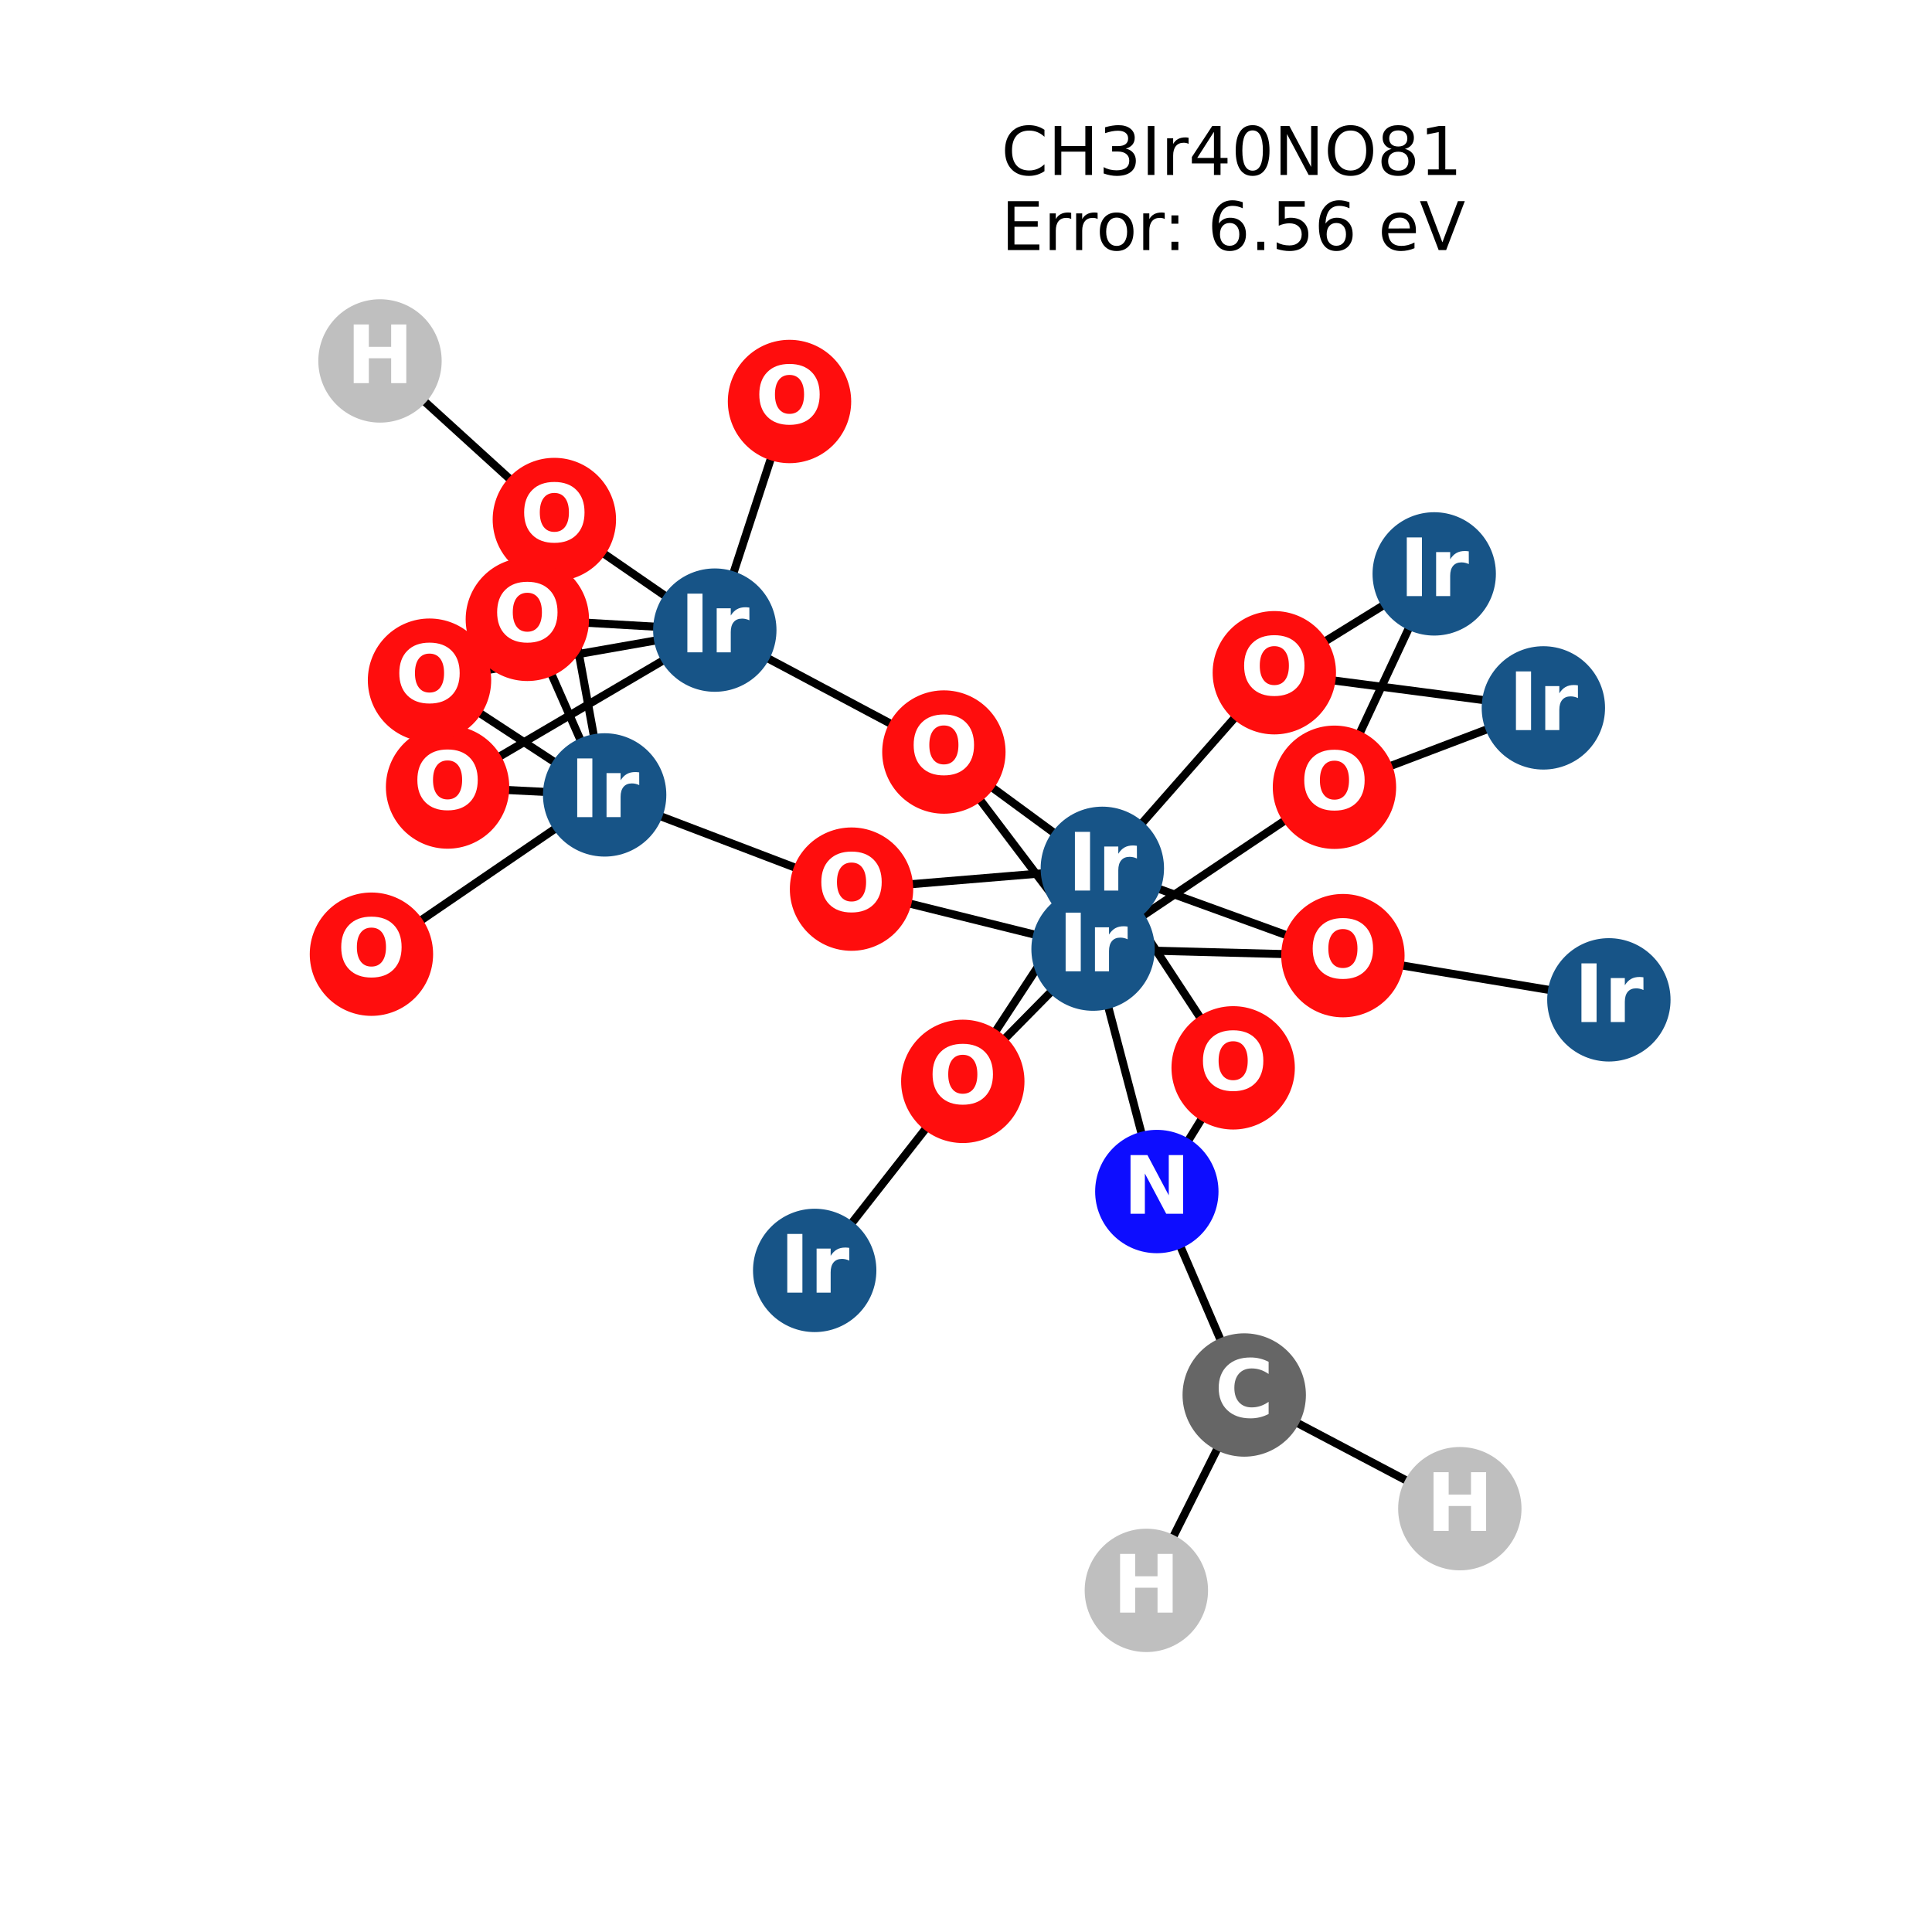
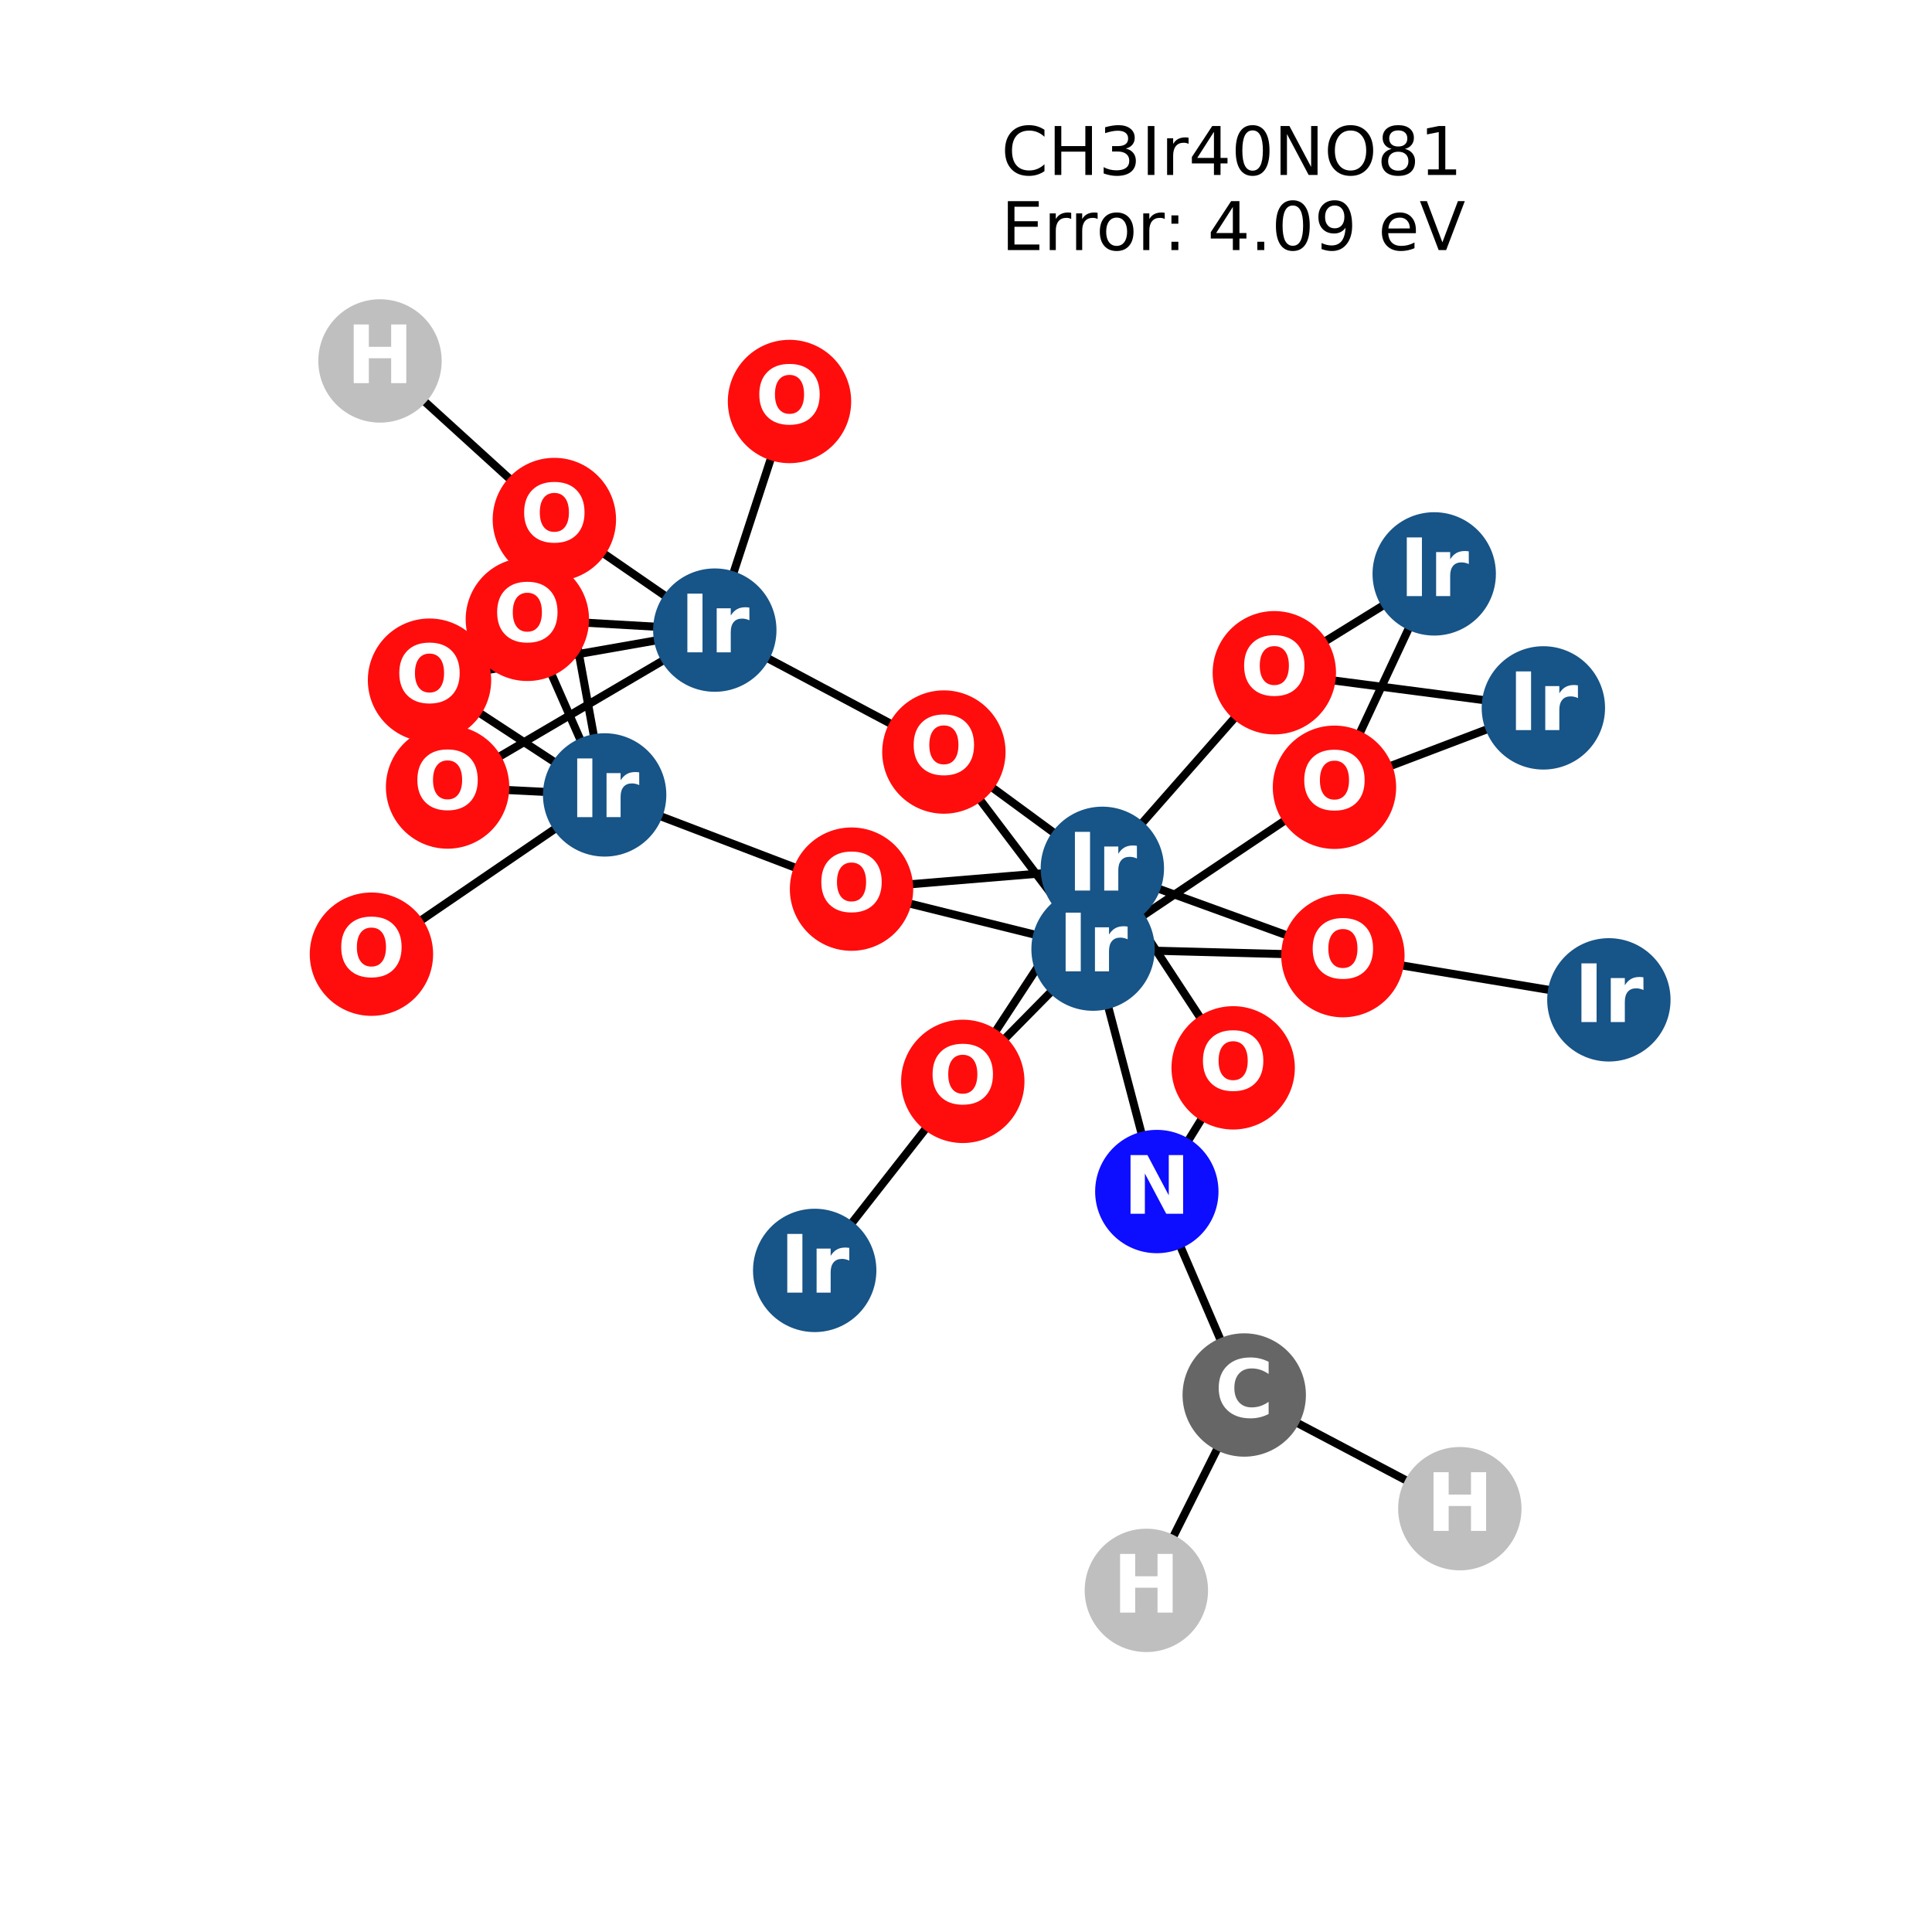
<svg xmlns="http://www.w3.org/2000/svg" xmlns:xlink="http://www.w3.org/1999/xlink" width="288pt" height="288pt" viewBox="0 0 288 288" version="1.1">
  <defs>
    <style type="text/css">*{stroke-linejoin: round; stroke-linecap: butt}</style>
  </defs>
  <g id="figure_1">
    <g id="patch_1">
      <path d="M 0 288  L 288 288  L 288 0  L 0 0  z " style="fill: #ffffff" />
    </g>
    <g id="axes_1">
      <g id="LineCollection_1">
-         <path d="M 162.94 141.484  L 198.926 117.356  " clip-path="url(#p577a11002e)" style="fill: none; stroke: #000000; stroke-width: 1.2" />
-         <path d="M 162.94 141.484  L 200.183 142.456  " clip-path="url(#p577a11002e)" style="fill: none; stroke: #000000; stroke-width: 1.2" />
-         <path d="M 162.94 141.484  L 140.702 112.105  " clip-path="url(#p577a11002e)" style="fill: none; stroke: #000000; stroke-width: 1.2" />
-         <path d="M 162.94 141.484  L 143.521 161.198  " clip-path="url(#p577a11002e)" style="fill: none; stroke: #000000; stroke-width: 1.2" />
-         <path d="M 162.94 141.484  L 126.936 132.542  " clip-path="url(#p577a11002e)" style="fill: none; stroke: #000000; stroke-width: 1.2" />
-         <path d="M 162.94 141.484  L 172.445 177.62  " clip-path="url(#p577a11002e)" style="fill: none; stroke: #000000; stroke-width: 1.2" />
-         <path d="M 230.067 105.524  L 198.926 117.356  " clip-path="url(#p577a11002e)" style="fill: none; stroke: #000000; stroke-width: 1.2" />
-         <path d="M 230.067 105.524  L 189.962 100.283  " clip-path="url(#p577a11002e)" style="fill: none; stroke: #000000; stroke-width: 1.2" />
-         <path d="M 106.554 93.93  L 64.026 101.394  " clip-path="url(#p577a11002e)" style="fill: none; stroke: #000000; stroke-width: 1.2" />
-         <path d="M 106.554 93.93  L 78.611 92.326  " clip-path="url(#p577a11002e)" style="fill: none; stroke: #000000; stroke-width: 1.2" />
-         <path d="M 106.554 93.93  L 140.702 112.105  " clip-path="url(#p577a11002e)" style="fill: none; stroke: #000000; stroke-width: 1.2" />
-         <path d="M 106.554 93.93  L 117.69 59.85  " clip-path="url(#p577a11002e)" style="fill: none; stroke: #000000; stroke-width: 1.2" />
-         <path d="M 106.554 93.93  L 66.719 117.321  " clip-path="url(#p577a11002e)" style="fill: none; stroke: #000000; stroke-width: 1.2" />
-         <path d="M 106.554 93.93  L 82.637 77.443  " clip-path="url(#p577a11002e)" style="fill: none; stroke: #000000; stroke-width: 1.2" />
-         <path d="M 239.831 149.045  L 200.183 142.456  " clip-path="url(#p577a11002e)" style="fill: none; stroke: #000000; stroke-width: 1.2" />
-         <path d="M 66.719 117.321  L 90.133 118.497  " clip-path="url(#p577a11002e)" style="fill: none; stroke: #000000; stroke-width: 1.2" />
-         <path d="M 164.324 129.441  L 200.183 142.456  " clip-path="url(#p577a11002e)" style="fill: none; stroke: #000000; stroke-width: 1.2" />
-         <path d="M 164.324 129.441  L 140.702 112.105  " clip-path="url(#p577a11002e)" style="fill: none; stroke: #000000; stroke-width: 1.2" />
-         <path d="M 164.324 129.441  L 189.962 100.283  " clip-path="url(#p577a11002e)" style="fill: none; stroke: #000000; stroke-width: 1.2" />
-         <path d="M 164.324 129.441  L 143.521 161.198  " clip-path="url(#p577a11002e)" style="fill: none; stroke: #000000; stroke-width: 1.2" />
-         <path d="M 164.324 129.441  L 126.936 132.542  " clip-path="url(#p577a11002e)" style="fill: none; stroke: #000000; stroke-width: 1.2" />
-         <path d="M 164.324 129.441  L 183.825 159.182  " clip-path="url(#p577a11002e)" style="fill: none; stroke: #000000; stroke-width: 1.2" />
-         <path d="M 82.637 77.443  L 90.133 118.497  " clip-path="url(#p577a11002e)" style="fill: none; stroke: #000000; stroke-width: 1.2" />
-         <path d="M 82.637 77.443  L 56.645 53.804  " clip-path="url(#p577a11002e)" style="fill: none; stroke: #000000; stroke-width: 1.2" />
-         <path d="M 189.962 100.283  L 213.796 85.549  " clip-path="url(#p577a11002e)" style="fill: none; stroke: #000000; stroke-width: 1.2" />
-         <path d="M 213.796 85.549  L 198.926 117.356  " clip-path="url(#p577a11002e)" style="fill: none; stroke: #000000; stroke-width: 1.2" />
-         <path d="M 90.133 118.497  L 64.026 101.394  " clip-path="url(#p577a11002e)" style="fill: none; stroke: #000000; stroke-width: 1.2" />
-         <path d="M 90.133 118.497  L 78.611 92.326  " clip-path="url(#p577a11002e)" style="fill: none; stroke: #000000; stroke-width: 1.2" />
-         <path d="M 90.133 118.497  L 126.936 132.542  " clip-path="url(#p577a11002e)" style="fill: none; stroke: #000000; stroke-width: 1.2" />
-         <path d="M 90.133 118.497  L 55.369 142.24  " clip-path="url(#p577a11002e)" style="fill: none; stroke: #000000; stroke-width: 1.2" />
-         <path d="M 143.521 161.198  L 121.446 189.378  " clip-path="url(#p577a11002e)" style="fill: none; stroke: #000000; stroke-width: 1.2" />
-         <path d="M 185.475 207.95  L 172.445 177.62  " clip-path="url(#p577a11002e)" style="fill: none; stroke: #000000; stroke-width: 1.2" />
-         <path d="M 185.475 207.95  L 170.886 237.076  " clip-path="url(#p577a11002e)" style="fill: none; stroke: #000000; stroke-width: 1.2" />
-         <path d="M 185.475 207.95  L 217.613 224.896  " clip-path="url(#p577a11002e)" style="fill: none; stroke: #000000; stroke-width: 1.2" />
-         <path d="M 172.445 177.62  L 183.825 159.182  " clip-path="url(#p577a11002e)" style="fill: none; stroke: #000000; stroke-width: 1.2" />
+         <path d="M 162.94 141.484  L 198.926 117.356  " clip-path="url(#p6f214c1324)" style="fill: none; stroke: #000000; stroke-width: 1.2" />
+         <path d="M 162.94 141.484  L 200.183 142.456  " clip-path="url(#p6f214c1324)" style="fill: none; stroke: #000000; stroke-width: 1.2" />
+         <path d="M 162.94 141.484  L 140.702 112.105  " clip-path="url(#p6f214c1324)" style="fill: none; stroke: #000000; stroke-width: 1.2" />
+         <path d="M 162.94 141.484  L 143.521 161.198  " clip-path="url(#p6f214c1324)" style="fill: none; stroke: #000000; stroke-width: 1.2" />
+         <path d="M 162.94 141.484  L 126.936 132.542  " clip-path="url(#p6f214c1324)" style="fill: none; stroke: #000000; stroke-width: 1.2" />
+         <path d="M 162.94 141.484  L 172.445 177.62  " clip-path="url(#p6f214c1324)" style="fill: none; stroke: #000000; stroke-width: 1.2" />
+         <path d="M 230.067 105.524  L 198.926 117.356  " clip-path="url(#p6f214c1324)" style="fill: none; stroke: #000000; stroke-width: 1.2" />
+         <path d="M 230.067 105.524  L 189.962 100.283  " clip-path="url(#p6f214c1324)" style="fill: none; stroke: #000000; stroke-width: 1.2" />
+         <path d="M 106.554 93.93  L 64.026 101.394  " clip-path="url(#p6f214c1324)" style="fill: none; stroke: #000000; stroke-width: 1.2" />
+         <path d="M 106.554 93.93  L 78.611 92.326  " clip-path="url(#p6f214c1324)" style="fill: none; stroke: #000000; stroke-width: 1.2" />
+         <path d="M 106.554 93.93  L 140.702 112.105  " clip-path="url(#p6f214c1324)" style="fill: none; stroke: #000000; stroke-width: 1.2" />
+         <path d="M 106.554 93.93  L 117.69 59.85  " clip-path="url(#p6f214c1324)" style="fill: none; stroke: #000000; stroke-width: 1.2" />
+         <path d="M 106.554 93.93  L 66.719 117.321  " clip-path="url(#p6f214c1324)" style="fill: none; stroke: #000000; stroke-width: 1.2" />
+         <path d="M 106.554 93.93  L 82.637 77.443  " clip-path="url(#p6f214c1324)" style="fill: none; stroke: #000000; stroke-width: 1.2" />
+         <path d="M 239.831 149.045  L 200.183 142.456  " clip-path="url(#p6f214c1324)" style="fill: none; stroke: #000000; stroke-width: 1.2" />
+         <path d="M 66.719 117.321  L 90.133 118.497  " clip-path="url(#p6f214c1324)" style="fill: none; stroke: #000000; stroke-width: 1.2" />
+         <path d="M 164.324 129.441  L 200.183 142.456  " clip-path="url(#p6f214c1324)" style="fill: none; stroke: #000000; stroke-width: 1.2" />
+         <path d="M 164.324 129.441  L 140.702 112.105  " clip-path="url(#p6f214c1324)" style="fill: none; stroke: #000000; stroke-width: 1.2" />
+         <path d="M 164.324 129.441  L 189.962 100.283  " clip-path="url(#p6f214c1324)" style="fill: none; stroke: #000000; stroke-width: 1.2" />
+         <path d="M 164.324 129.441  L 143.521 161.198  " clip-path="url(#p6f214c1324)" style="fill: none; stroke: #000000; stroke-width: 1.2" />
+         <path d="M 164.324 129.441  L 126.936 132.542  " clip-path="url(#p6f214c1324)" style="fill: none; stroke: #000000; stroke-width: 1.2" />
+         <path d="M 164.324 129.441  L 183.825 159.182  " clip-path="url(#p6f214c1324)" style="fill: none; stroke: #000000; stroke-width: 1.2" />
+         <path d="M 82.637 77.443  L 90.133 118.497  " clip-path="url(#p6f214c1324)" style="fill: none; stroke: #000000; stroke-width: 1.2" />
+         <path d="M 82.637 77.443  L 56.645 53.804  " clip-path="url(#p6f214c1324)" style="fill: none; stroke: #000000; stroke-width: 1.2" />
+         <path d="M 189.962 100.283  L 213.796 85.549  " clip-path="url(#p6f214c1324)" style="fill: none; stroke: #000000; stroke-width: 1.2" />
+         <path d="M 213.796 85.549  L 198.926 117.356  " clip-path="url(#p6f214c1324)" style="fill: none; stroke: #000000; stroke-width: 1.2" />
+         <path d="M 90.133 118.497  L 64.026 101.394  " clip-path="url(#p6f214c1324)" style="fill: none; stroke: #000000; stroke-width: 1.2" />
+         <path d="M 90.133 118.497  L 78.611 92.326  " clip-path="url(#p6f214c1324)" style="fill: none; stroke: #000000; stroke-width: 1.2" />
+         <path d="M 90.133 118.497  L 126.936 132.542  " clip-path="url(#p6f214c1324)" style="fill: none; stroke: #000000; stroke-width: 1.2" />
+         <path d="M 90.133 118.497  L 55.369 142.24  " clip-path="url(#p6f214c1324)" style="fill: none; stroke: #000000; stroke-width: 1.2" />
+         <path d="M 143.521 161.198  L 121.446 189.378  " clip-path="url(#p6f214c1324)" style="fill: none; stroke: #000000; stroke-width: 1.2" />
+         <path d="M 185.475 207.95  L 172.445 177.62  " clip-path="url(#p6f214c1324)" style="fill: none; stroke: #000000; stroke-width: 1.2" />
+         <path d="M 185.475 207.95  L 170.886 237.076  " clip-path="url(#p6f214c1324)" style="fill: none; stroke: #000000; stroke-width: 1.2" />
+         <path d="M 185.475 207.95  L 217.613 224.896  " clip-path="url(#p6f214c1324)" style="fill: none; stroke: #000000; stroke-width: 1.2" />
+         <path d="M 172.445 177.62  L 183.825 159.182  " clip-path="url(#p6f214c1324)" style="fill: none; stroke: #000000; stroke-width: 1.2" />
      </g>
      <g id="PathCollection_1">
        <defs>
-           <path id="C0_0_5c5e79b6e4" d="M 0 8.944  C 2.372 8.944 4.647 8.002 6.325 6.325  C 8.002 4.647 8.944 2.372 8.944 -0  C 8.944 -2.372 8.002 -4.647 6.325 -6.325  C 4.647 -8.002 2.372 -8.944 0 -8.944  C -2.372 -8.944 -4.647 -8.002 -6.325 -6.325  C -8.002 -4.647 -8.944 -2.372 -8.944 0  C -8.944 2.372 -8.002 4.647 -6.325 6.325  C -4.647 8.002 -2.372 8.944 0 8.944  z " />
+           <path id="C0_0_36eae759fb" d="M 0 8.944  C 2.372 8.944 4.647 8.002 6.325 6.325  C 8.002 4.647 8.944 2.372 8.944 -0  C 8.944 -2.372 8.002 -4.647 6.325 -6.325  C 4.647 -8.002 2.372 -8.944 0 -8.944  C -2.372 -8.944 -4.647 -8.002 -6.325 -6.325  C -8.002 -4.647 -8.944 -2.372 -8.944 0  C -8.944 2.372 -8.002 4.647 -6.325 6.325  C -4.647 8.002 -2.372 8.944 0 8.944  z " />
        </defs>
-         <g clip-path="url(#p577a11002e)">
-           <use xlink:href="#C0_0_5c5e79b6e4" x="162.94" y="141.484" style="fill: #175487; stroke: #175487; stroke-width: 0.5" />
-         </g>
-         <g clip-path="url(#p577a11002e)">
-           <use xlink:href="#C0_0_5c5e79b6e4" x="230.067" y="105.524" style="fill: #175487; stroke: #175487; stroke-width: 0.5" />
-         </g>
-         <g clip-path="url(#p577a11002e)">
-           <use xlink:href="#C0_0_5c5e79b6e4" x="106.554" y="93.93" style="fill: #175487; stroke: #175487; stroke-width: 0.5" />
-         </g>
-         <g clip-path="url(#p577a11002e)">
-           <use xlink:href="#C0_0_5c5e79b6e4" x="117.69" y="59.85" style="fill: #ff0d0d; stroke: #ff0d0d; stroke-width: 0.5" />
-         </g>
-         <g clip-path="url(#p577a11002e)">
-           <use xlink:href="#C0_0_5c5e79b6e4" x="239.831" y="149.045" style="fill: #175487; stroke: #175487; stroke-width: 0.5" />
-         </g>
-         <g clip-path="url(#p577a11002e)">
-           <use xlink:href="#C0_0_5c5e79b6e4" x="66.719" y="117.321" style="fill: #ff0d0d; stroke: #ff0d0d; stroke-width: 0.5" />
-         </g>
-         <g clip-path="url(#p577a11002e)">
-           <use xlink:href="#C0_0_5c5e79b6e4" x="164.324" y="129.441" style="fill: #175487; stroke: #175487; stroke-width: 0.5" />
-         </g>
-         <g clip-path="url(#p577a11002e)">
-           <use xlink:href="#C0_0_5c5e79b6e4" x="82.637" y="77.443" style="fill: #ff0d0d; stroke: #ff0d0d; stroke-width: 0.5" />
-         </g>
-         <g clip-path="url(#p577a11002e)">
-           <use xlink:href="#C0_0_5c5e79b6e4" x="189.962" y="100.283" style="fill: #ff0d0d; stroke: #ff0d0d; stroke-width: 0.5" />
-         </g>
-         <g clip-path="url(#p577a11002e)">
-           <use xlink:href="#C0_0_5c5e79b6e4" x="213.796" y="85.549" style="fill: #175487; stroke: #175487; stroke-width: 0.5" />
-         </g>
-         <g clip-path="url(#p577a11002e)">
-           <use xlink:href="#C0_0_5c5e79b6e4" x="90.133" y="118.497" style="fill: #175487; stroke: #175487; stroke-width: 0.5" />
-         </g>
-         <g clip-path="url(#p577a11002e)">
-           <use xlink:href="#C0_0_5c5e79b6e4" x="143.521" y="161.198" style="fill: #ff0d0d; stroke: #ff0d0d; stroke-width: 0.5" />
-         </g>
-         <g clip-path="url(#p577a11002e)">
-           <use xlink:href="#C0_0_5c5e79b6e4" x="126.936" y="132.542" style="fill: #ff0d0d; stroke: #ff0d0d; stroke-width: 0.5" />
-         </g>
-         <g clip-path="url(#p577a11002e)">
-           <use xlink:href="#C0_0_5c5e79b6e4" x="121.446" y="189.378" style="fill: #175487; stroke: #175487; stroke-width: 0.5" />
-         </g>
-         <g clip-path="url(#p577a11002e)">
-           <use xlink:href="#C0_0_5c5e79b6e4" x="140.702" y="112.105" style="fill: #ff0d0d; stroke: #ff0d0d; stroke-width: 0.5" />
-         </g>
-         <g clip-path="url(#p577a11002e)">
-           <use xlink:href="#C0_0_5c5e79b6e4" x="64.026" y="101.394" style="fill: #ff0d0d; stroke: #ff0d0d; stroke-width: 0.5" />
-         </g>
-         <g clip-path="url(#p577a11002e)">
-           <use xlink:href="#C0_0_5c5e79b6e4" x="198.926" y="117.356" style="fill: #ff0d0d; stroke: #ff0d0d; stroke-width: 0.5" />
-         </g>
-         <g clip-path="url(#p577a11002e)">
-           <use xlink:href="#C0_0_5c5e79b6e4" x="78.611" y="92.326" style="fill: #ff0d0d; stroke: #ff0d0d; stroke-width: 0.5" />
-         </g>
-         <g clip-path="url(#p577a11002e)">
-           <use xlink:href="#C0_0_5c5e79b6e4" x="55.369" y="142.24" style="fill: #ff0d0d; stroke: #ff0d0d; stroke-width: 0.5" />
-         </g>
-         <g clip-path="url(#p577a11002e)">
-           <use xlink:href="#C0_0_5c5e79b6e4" x="200.183" y="142.456" style="fill: #ff0d0d; stroke: #ff0d0d; stroke-width: 0.5" />
-         </g>
-         <g clip-path="url(#p577a11002e)">
-           <use xlink:href="#C0_0_5c5e79b6e4" x="185.475" y="207.95" style="fill: #666666; stroke: #666666; stroke-width: 0.5" />
-         </g>
-         <g clip-path="url(#p577a11002e)">
-           <use xlink:href="#C0_0_5c5e79b6e4" x="172.445" y="177.62" style="fill: #0d0dff; stroke: #0d0dff; stroke-width: 0.5" />
-         </g>
-         <g clip-path="url(#p577a11002e)">
-           <use xlink:href="#C0_0_5c5e79b6e4" x="183.825" y="159.182" style="fill: #ff0d0d; stroke: #ff0d0d; stroke-width: 0.5" />
-         </g>
-         <g clip-path="url(#p577a11002e)">
-           <use xlink:href="#C0_0_5c5e79b6e4" x="56.645" y="53.804" style="fill: #bfbfbf; stroke: #bfbfbf; stroke-width: 0.5" />
-         </g>
-         <g clip-path="url(#p577a11002e)">
-           <use xlink:href="#C0_0_5c5e79b6e4" x="170.886" y="237.076" style="fill: #bfbfbf; stroke: #bfbfbf; stroke-width: 0.5" />
-         </g>
-         <g clip-path="url(#p577a11002e)">
-           <use xlink:href="#C0_0_5c5e79b6e4" x="217.613" y="224.896" style="fill: #bfbfbf; stroke: #bfbfbf; stroke-width: 0.5" />
+         <g clip-path="url(#p6f214c1324)">
+           <use xlink:href="#C0_0_36eae759fb" x="162.94" y="141.484" style="fill: #175487; stroke: #175487; stroke-width: 0.5" />
+         </g>
+         <g clip-path="url(#p6f214c1324)">
+           <use xlink:href="#C0_0_36eae759fb" x="230.067" y="105.524" style="fill: #175487; stroke: #175487; stroke-width: 0.5" />
+         </g>
+         <g clip-path="url(#p6f214c1324)">
+           <use xlink:href="#C0_0_36eae759fb" x="106.554" y="93.93" style="fill: #175487; stroke: #175487; stroke-width: 0.5" />
+         </g>
+         <g clip-path="url(#p6f214c1324)">
+           <use xlink:href="#C0_0_36eae759fb" x="117.69" y="59.85" style="fill: #ff0d0d; stroke: #ff0d0d; stroke-width: 0.5" />
+         </g>
+         <g clip-path="url(#p6f214c1324)">
+           <use xlink:href="#C0_0_36eae759fb" x="239.831" y="149.045" style="fill: #175487; stroke: #175487; stroke-width: 0.5" />
+         </g>
+         <g clip-path="url(#p6f214c1324)">
+           <use xlink:href="#C0_0_36eae759fb" x="66.719" y="117.321" style="fill: #ff0d0d; stroke: #ff0d0d; stroke-width: 0.5" />
+         </g>
+         <g clip-path="url(#p6f214c1324)">
+           <use xlink:href="#C0_0_36eae759fb" x="164.324" y="129.441" style="fill: #175487; stroke: #175487; stroke-width: 0.5" />
+         </g>
+         <g clip-path="url(#p6f214c1324)">
+           <use xlink:href="#C0_0_36eae759fb" x="82.637" y="77.443" style="fill: #ff0d0d; stroke: #ff0d0d; stroke-width: 0.5" />
+         </g>
+         <g clip-path="url(#p6f214c1324)">
+           <use xlink:href="#C0_0_36eae759fb" x="189.962" y="100.283" style="fill: #ff0d0d; stroke: #ff0d0d; stroke-width: 0.5" />
+         </g>
+         <g clip-path="url(#p6f214c1324)">
+           <use xlink:href="#C0_0_36eae759fb" x="213.796" y="85.549" style="fill: #175487; stroke: #175487; stroke-width: 0.5" />
+         </g>
+         <g clip-path="url(#p6f214c1324)">
+           <use xlink:href="#C0_0_36eae759fb" x="90.133" y="118.497" style="fill: #175487; stroke: #175487; stroke-width: 0.5" />
+         </g>
+         <g clip-path="url(#p6f214c1324)">
+           <use xlink:href="#C0_0_36eae759fb" x="143.521" y="161.198" style="fill: #ff0d0d; stroke: #ff0d0d; stroke-width: 0.5" />
+         </g>
+         <g clip-path="url(#p6f214c1324)">
+           <use xlink:href="#C0_0_36eae759fb" x="126.936" y="132.542" style="fill: #ff0d0d; stroke: #ff0d0d; stroke-width: 0.5" />
+         </g>
+         <g clip-path="url(#p6f214c1324)">
+           <use xlink:href="#C0_0_36eae759fb" x="121.446" y="189.378" style="fill: #175487; stroke: #175487; stroke-width: 0.5" />
+         </g>
+         <g clip-path="url(#p6f214c1324)">
+           <use xlink:href="#C0_0_36eae759fb" x="140.702" y="112.105" style="fill: #ff0d0d; stroke: #ff0d0d; stroke-width: 0.5" />
+         </g>
+         <g clip-path="url(#p6f214c1324)">
+           <use xlink:href="#C0_0_36eae759fb" x="64.026" y="101.394" style="fill: #ff0d0d; stroke: #ff0d0d; stroke-width: 0.5" />
+         </g>
+         <g clip-path="url(#p6f214c1324)">
+           <use xlink:href="#C0_0_36eae759fb" x="198.926" y="117.356" style="fill: #ff0d0d; stroke: #ff0d0d; stroke-width: 0.5" />
+         </g>
+         <g clip-path="url(#p6f214c1324)">
+           <use xlink:href="#C0_0_36eae759fb" x="78.611" y="92.326" style="fill: #ff0d0d; stroke: #ff0d0d; stroke-width: 0.5" />
+         </g>
+         <g clip-path="url(#p6f214c1324)">
+           <use xlink:href="#C0_0_36eae759fb" x="55.369" y="142.24" style="fill: #ff0d0d; stroke: #ff0d0d; stroke-width: 0.5" />
+         </g>
+         <g clip-path="url(#p6f214c1324)">
+           <use xlink:href="#C0_0_36eae759fb" x="200.183" y="142.456" style="fill: #ff0d0d; stroke: #ff0d0d; stroke-width: 0.5" />
+         </g>
+         <g clip-path="url(#p6f214c1324)">
+           <use xlink:href="#C0_0_36eae759fb" x="185.475" y="207.95" style="fill: #666666; stroke: #666666; stroke-width: 0.5" />
+         </g>
+         <g clip-path="url(#p6f214c1324)">
+           <use xlink:href="#C0_0_36eae759fb" x="172.445" y="177.62" style="fill: #0d0dff; stroke: #0d0dff; stroke-width: 0.5" />
+         </g>
+         <g clip-path="url(#p6f214c1324)">
+           <use xlink:href="#C0_0_36eae759fb" x="183.825" y="159.182" style="fill: #ff0d0d; stroke: #ff0d0d; stroke-width: 0.5" />
+         </g>
+         <g clip-path="url(#p6f214c1324)">
+           <use xlink:href="#C0_0_36eae759fb" x="56.645" y="53.804" style="fill: #bfbfbf; stroke: #bfbfbf; stroke-width: 0.5" />
+         </g>
+         <g clip-path="url(#p6f214c1324)">
+           <use xlink:href="#C0_0_36eae759fb" x="170.886" y="237.076" style="fill: #bfbfbf; stroke: #bfbfbf; stroke-width: 0.5" />
+         </g>
+         <g clip-path="url(#p6f214c1324)">
+           <use xlink:href="#C0_0_36eae759fb" x="217.613" y="224.896" style="fill: #bfbfbf; stroke: #bfbfbf; stroke-width: 0.5" />
        </g>
      </g>
      <g id="text_1">
-         <g clip-path="url(#p577a11002e)">
+         <g clip-path="url(#p6f214c1324)">
          <g style="fill: #ffffff" transform="translate(157.7489 144.795) scale(0.12 -0.12)">
            <defs>
              <path id="DejaVuSans-Bold-49" d="M 588 4666  L 1791 4666  L 1791 0  L 588 0  L 588 4666  z " transform="scale(0.015625)" />
              <path id="DejaVuSans-Bold-72" d="M 3138 2547  Q 2991 2616 2845 2648  Q 2700 2681 2553 2681  Q 2122 2681 1889 2404  Q 1656 2128 1656 1613  L 1656 0  L 538 0  L 538 3500  L 1656 3500  L 1656 2925  Q 1872 3269 2151 3426  Q 2431 3584 2822 3584  Q 2878 3584 2943 3579  Q 3009 3575 3134 3559  L 3138 2547  z " transform="scale(0.015625)" />
            </defs>
            <use xlink:href="#DejaVuSans-Bold-49" />
            <use xlink:href="#DejaVuSans-Bold-72" transform="translate(37.20703 0)" />
          </g>
        </g>
      </g>
      <g id="text_2">
-         <g clip-path="url(#p577a11002e)">
+         <g clip-path="url(#p6f214c1324)">
          <g style="fill: #ffffff" transform="translate(224.8757 108.8348) scale(0.12 -0.12)">
            <use xlink:href="#DejaVuSans-Bold-49" />
            <use xlink:href="#DejaVuSans-Bold-72" transform="translate(37.20703 0)" />
          </g>
        </g>
      </g>
      <g id="text_3">
-         <g clip-path="url(#p577a11002e)">
+         <g clip-path="url(#p6f214c1324)">
          <g style="fill: #ffffff" transform="translate(101.3635 97.24115) scale(0.12 -0.12)">
            <use xlink:href="#DejaVuSans-Bold-49" />
            <use xlink:href="#DejaVuSans-Bold-72" transform="translate(37.20703 0)" />
          </g>
        </g>
      </g>
      <g id="text_4">
-         <g clip-path="url(#p577a11002e)">
+         <g clip-path="url(#p6f214c1324)">
          <g style="fill: #ffffff" transform="translate(112.5896 63.16087) scale(0.12 -0.12)">
            <defs>
              <path id="DejaVuSans-Bold-4f" d="M 2719 3878  Q 2169 3878 1866 3472  Q 1563 3066 1563 2328  Q 1563 1594 1866 1187  Q 2169 781 2719 781  Q 3272 781 3575 1187  Q 3878 1594 3878 2328  Q 3878 3066 3575 3472  Q 3272 3878 2719 3878  z M 2719 4750  Q 3844 4750 4481 4106  Q 5119 3463 5119 2328  Q 5119 1197 4481 553  Q 3844 -91 2719 -91  Q 1597 -91 958 553  Q 319 1197 319 2328  Q 319 3463 958 4106  Q 1597 4750 2719 4750  z " transform="scale(0.015625)" />
            </defs>
            <use xlink:href="#DejaVuSans-Bold-4f" />
          </g>
        </g>
      </g>
      <g id="text_5">
-         <g clip-path="url(#p577a11002e)">
+         <g clip-path="url(#p6f214c1324)">
          <g style="fill: #ffffff" transform="translate(234.6405 152.3562) scale(0.12 -0.12)">
            <use xlink:href="#DejaVuSans-Bold-49" />
            <use xlink:href="#DejaVuSans-Bold-72" transform="translate(37.20703 0)" />
          </g>
        </g>
      </g>
      <g id="text_6">
-         <g clip-path="url(#p577a11002e)">
+         <g clip-path="url(#p6f214c1324)">
          <g style="fill: #ffffff" transform="translate(61.61758 120.632) scale(0.12 -0.12)">
            <use xlink:href="#DejaVuSans-Bold-4f" />
          </g>
        </g>
      </g>
      <g id="text_7">
-         <g clip-path="url(#p577a11002e)">
+         <g clip-path="url(#p6f214c1324)">
          <g style="fill: #ffffff" transform="translate(159.1326 132.7525) scale(0.12 -0.12)">
            <use xlink:href="#DejaVuSans-Bold-49" />
            <use xlink:href="#DejaVuSans-Bold-72" transform="translate(37.20703 0)" />
          </g>
        </g>
      </g>
      <g id="text_8">
-         <g clip-path="url(#p577a11002e)">
+         <g clip-path="url(#p6f214c1324)">
          <g style="fill: #ffffff" transform="translate(77.53603 80.7541) scale(0.12 -0.12)">
            <use xlink:href="#DejaVuSans-Bold-4f" />
          </g>
        </g>
      </g>
      <g id="text_9">
-         <g clip-path="url(#p577a11002e)">
+         <g clip-path="url(#p6f214c1324)">
          <g style="fill: #ffffff" transform="translate(184.8615 103.5946) scale(0.12 -0.12)">
            <use xlink:href="#DejaVuSans-Bold-4f" />
          </g>
        </g>
      </g>
      <g id="text_10">
-         <g clip-path="url(#p577a11002e)">
+         <g clip-path="url(#p6f214c1324)">
          <g style="fill: #ffffff" transform="translate(208.6054 88.86023) scale(0.12 -0.12)">
            <use xlink:href="#DejaVuSans-Bold-49" />
            <use xlink:href="#DejaVuSans-Bold-72" transform="translate(37.20703 0)" />
          </g>
        </g>
      </g>
      <g id="text_11">
-         <g clip-path="url(#p577a11002e)">
+         <g clip-path="url(#p6f214c1324)">
          <g style="fill: #ffffff" transform="translate(84.94222 121.8083) scale(0.12 -0.12)">
            <use xlink:href="#DejaVuSans-Bold-49" />
            <use xlink:href="#DejaVuSans-Bold-72" transform="translate(37.20703 0)" />
          </g>
        </g>
      </g>
      <g id="text_12">
-         <g clip-path="url(#p577a11002e)">
+         <g clip-path="url(#p6f214c1324)">
          <g style="fill: #ffffff" transform="translate(138.4202 164.5095) scale(0.12 -0.12)">
            <use xlink:href="#DejaVuSans-Bold-4f" />
          </g>
        </g>
      </g>
      <g id="text_13">
-         <g clip-path="url(#p577a11002e)">
+         <g clip-path="url(#p6f214c1324)">
          <g style="fill: #ffffff" transform="translate(121.8351 135.8528) scale(0.12 -0.12)">
            <use xlink:href="#DejaVuSans-Bold-4f" />
          </g>
        </g>
      </g>
      <g id="text_14">
-         <g clip-path="url(#p577a11002e)">
+         <g clip-path="url(#p6f214c1324)">
          <g style="fill: #ffffff" transform="translate(116.2549 192.6895) scale(0.12 -0.12)">
            <use xlink:href="#DejaVuSans-Bold-49" />
            <use xlink:href="#DejaVuSans-Bold-72" transform="translate(37.20703 0)" />
          </g>
        </g>
      </g>
      <g id="text_15">
-         <g clip-path="url(#p577a11002e)">
+         <g clip-path="url(#p6f214c1324)">
          <g style="fill: #ffffff" transform="translate(135.6009 115.4162) scale(0.12 -0.12)">
            <use xlink:href="#DejaVuSans-Bold-4f" />
          </g>
        </g>
      </g>
      <g id="text_16">
-         <g clip-path="url(#p577a11002e)">
+         <g clip-path="url(#p6f214c1324)">
          <g style="fill: #ffffff" transform="translate(58.9252 104.7054) scale(0.12 -0.12)">
            <use xlink:href="#DejaVuSans-Bold-4f" />
          </g>
        </g>
      </g>
      <g id="text_17">
-         <g clip-path="url(#p577a11002e)">
+         <g clip-path="url(#p6f214c1324)">
          <g style="fill: #ffffff" transform="translate(193.8247 120.6673) scale(0.12 -0.12)">
            <use xlink:href="#DejaVuSans-Bold-4f" />
          </g>
        </g>
      </g>
      <g id="text_18">
-         <g clip-path="url(#p577a11002e)">
+         <g clip-path="url(#p6f214c1324)">
          <g style="fill: #ffffff" transform="translate(73.51023 95.63701) scale(0.12 -0.12)">
            <use xlink:href="#DejaVuSans-Bold-4f" />
          </g>
        </g>
      </g>
      <g id="text_19">
-         <g clip-path="url(#p577a11002e)">
+         <g clip-path="url(#p6f214c1324)">
          <g style="fill: #ffffff" transform="translate(50.26766 145.5516) scale(0.12 -0.12)">
            <use xlink:href="#DejaVuSans-Bold-4f" />
          </g>
        </g>
      </g>
      <g id="text_20">
-         <g clip-path="url(#p577a11002e)">
+         <g clip-path="url(#p6f214c1324)">
          <g style="fill: #ffffff" transform="translate(195.0824 145.7675) scale(0.12 -0.12)">
            <use xlink:href="#DejaVuSans-Bold-4f" />
          </g>
        </g>
      </g>
      <g id="text_21">
-         <g clip-path="url(#p577a11002e)">
+         <g clip-path="url(#p6f214c1324)">
          <g style="fill: #ffffff" transform="translate(181.0718 211.2613) scale(0.12 -0.12)">
            <defs>
              <path id="DejaVuSans-Bold-43" d="M 4288 256  Q 3956 84 3597 -3  Q 3238 -91 2847 -91  Q 1681 -91 1000 561  Q 319 1213 319 2328  Q 319 3447 1000 4098  Q 1681 4750 2847 4750  Q 3238 4750 3597 4662  Q 3956 4575 4288 4403  L 4288 3438  Q 3953 3666 3628 3772  Q 3303 3878 2944 3878  Q 2300 3878 1931 3465  Q 1563 3053 1563 2328  Q 1563 1606 1931 1193  Q 2300 781 2944 781  Q 3303 781 3628 887  Q 3953 994 4288 1222  L 4288 256  z " transform="scale(0.015625)" />
            </defs>
            <use xlink:href="#DejaVuSans-Bold-43" />
          </g>
        </g>
      </g>
      <g id="text_22">
-         <g clip-path="url(#p577a11002e)">
+         <g clip-path="url(#p6f214c1324)">
          <g style="fill: #ffffff" transform="translate(167.4236 180.9311) scale(0.12 -0.12)">
            <defs>
              <path id="DejaVuSans-Bold-4e" d="M 588 4666  L 1931 4666  L 3628 1466  L 3628 4666  L 4769 4666  L 4769 0  L 3425 0  L 1728 3200  L 1728 0  L 588 0  L 588 4666  z " transform="scale(0.015625)" />
            </defs>
            <use xlink:href="#DejaVuSans-Bold-4e" />
          </g>
        </g>
      </g>
      <g id="text_23">
-         <g clip-path="url(#p577a11002e)">
+         <g clip-path="url(#p6f214c1324)">
          <g style="fill: #ffffff" transform="translate(178.7238 162.4931) scale(0.12 -0.12)">
            <use xlink:href="#DejaVuSans-Bold-4f" />
          </g>
        </g>
      </g>
      <g id="text_24">
-         <g clip-path="url(#p577a11002e)">
+         <g clip-path="url(#p6f214c1324)">
          <g style="fill: #ffffff" transform="translate(51.6236 57.11489) scale(0.12 -0.12)">
            <defs>
              <path id="DejaVuSans-Bold-48" d="M 588 4666  L 1791 4666  L 1791 2888  L 3566 2888  L 3566 4666  L 4769 4666  L 4769 0  L 3566 0  L 3566 1978  L 1791 1978  L 1791 0  L 588 0  L 588 4666  z " transform="scale(0.015625)" />
            </defs>
            <use xlink:href="#DejaVuSans-Bold-48" />
          </g>
        </g>
      </g>
      <g id="text_25">
-         <g clip-path="url(#p577a11002e)">
+         <g clip-path="url(#p6f214c1324)">
          <g style="fill: #ffffff" transform="translate(165.8645 240.3876) scale(0.12 -0.12)">
            <use xlink:href="#DejaVuSans-Bold-48" />
          </g>
        </g>
      </g>
      <g id="text_26">
-         <g clip-path="url(#p577a11002e)">
+         <g clip-path="url(#p6f214c1324)">
          <g style="fill: #ffffff" transform="translate(212.5917 228.2071) scale(0.12 -0.12)">
            <use xlink:href="#DejaVuSans-Bold-48" />
          </g>
        </g>
      </g>
      <g id="text_27">
        <g transform="translate(149.2564 26.07921) scale(0.1 -0.1)">
          <defs>
            <path id="DejaVuSans-43" d="M 4122 4306  L 4122 3641  Q 3803 3938 3442 4084  Q 3081 4231 2675 4231  Q 1875 4231 1450 3742  Q 1025 3253 1025 2328  Q 1025 1406 1450 917  Q 1875 428 2675 428  Q 3081 428 3442 575  Q 3803 722 4122 1019  L 4122 359  Q 3791 134 3420 21  Q 3050 -91 2638 -91  Q 1578 -91 968 557  Q 359 1206 359 2328  Q 359 3453 968 4101  Q 1578 4750 2638 4750  Q 3056 4750 3426 4639  Q 3797 4528 4122 4306  z " transform="scale(0.015625)" />
            <path id="DejaVuSans-48" d="M 628 4666  L 1259 4666  L 1259 2753  L 3553 2753  L 3553 4666  L 4184 4666  L 4184 0  L 3553 0  L 3553 2222  L 1259 2222  L 1259 0  L 628 0  L 628 4666  z " transform="scale(0.015625)" />
            <path id="DejaVuSans-33" d="M 2597 2516  Q 3050 2419 3304 2112  Q 3559 1806 3559 1356  Q 3559 666 3084 287  Q 2609 -91 1734 -91  Q 1441 -91 1130 -33  Q 819 25 488 141  L 488 750  Q 750 597 1062 519  Q 1375 441 1716 441  Q 2309 441 2620 675  Q 2931 909 2931 1356  Q 2931 1769 2642 2001  Q 2353 2234 1838 2234  L 1294 2234  L 1294 2753  L 1863 2753  Q 2328 2753 2575 2939  Q 2822 3125 2822 3475  Q 2822 3834 2567 4026  Q 2313 4219 1838 4219  Q 1578 4219 1281 4162  Q 984 4106 628 3988  L 628 4550  Q 988 4650 1302 4700  Q 1616 4750 1894 4750  Q 2613 4750 3031 4423  Q 3450 4097 3450 3541  Q 3450 3153 3228 2886  Q 3006 2619 2597 2516  z " transform="scale(0.015625)" />
            <path id="DejaVuSans-49" d="M 628 4666  L 1259 4666  L 1259 0  L 628 0  L 628 4666  z " transform="scale(0.015625)" />
            <path id="DejaVuSans-72" d="M 2631 2963  Q 2534 3019 2420 3045  Q 2306 3072 2169 3072  Q 1681 3072 1420 2755  Q 1159 2438 1159 1844  L 1159 0  L 581 0  L 581 3500  L 1159 3500  L 1159 2956  Q 1341 3275 1631 3429  Q 1922 3584 2338 3584  Q 2397 3584 2469 3576  Q 2541 3569 2628 3553  L 2631 2963  z " transform="scale(0.015625)" />
            <path id="DejaVuSans-34" d="M 2419 4116  L 825 1625  L 2419 1625  L 2419 4116  z M 2253 4666  L 3047 4666  L 3047 1625  L 3713 1625  L 3713 1100  L 3047 1100  L 3047 0  L 2419 0  L 2419 1100  L 313 1100  L 313 1709  L 2253 4666  z " transform="scale(0.015625)" />
            <path id="DejaVuSans-30" d="M 2034 4250  Q 1547 4250 1301 3770  Q 1056 3291 1056 2328  Q 1056 1369 1301 889  Q 1547 409 2034 409  Q 2525 409 2770 889  Q 3016 1369 3016 2328  Q 3016 3291 2770 3770  Q 2525 4250 2034 4250  z M 2034 4750  Q 2819 4750 3233 4129  Q 3647 3509 3647 2328  Q 3647 1150 3233 529  Q 2819 -91 2034 -91  Q 1250 -91 836 529  Q 422 1150 422 2328  Q 422 3509 836 4129  Q 1250 4750 2034 4750  z " transform="scale(0.015625)" />
            <path id="DejaVuSans-4e" d="M 628 4666  L 1478 4666  L 3547 763  L 3547 4666  L 4159 4666  L 4159 0  L 3309 0  L 1241 3903  L 1241 0  L 628 0  L 628 4666  z " transform="scale(0.015625)" />
            <path id="DejaVuSans-4f" d="M 2522 4238  Q 1834 4238 1429 3725  Q 1025 3213 1025 2328  Q 1025 1447 1429 934  Q 1834 422 2522 422  Q 3209 422 3611 934  Q 4013 1447 4013 2328  Q 4013 3213 3611 3725  Q 3209 4238 2522 4238  z M 2522 4750  Q 3503 4750 4090 4092  Q 4678 3434 4678 2328  Q 4678 1225 4090 567  Q 3503 -91 2522 -91  Q 1538 -91 948 565  Q 359 1222 359 2328  Q 359 3434 948 4092  Q 1538 4750 2522 4750  z " transform="scale(0.015625)" />
            <path id="DejaVuSans-38" d="M 2034 2216  Q 1584 2216 1326 1975  Q 1069 1734 1069 1313  Q 1069 891 1326 650  Q 1584 409 2034 409  Q 2484 409 2743 651  Q 3003 894 3003 1313  Q 3003 1734 2745 1975  Q 2488 2216 2034 2216  z M 1403 2484  Q 997 2584 770 2862  Q 544 3141 544 3541  Q 544 4100 942 4425  Q 1341 4750 2034 4750  Q 2731 4750 3128 4425  Q 3525 4100 3525 3541  Q 3525 3141 3298 2862  Q 3072 2584 2669 2484  Q 3125 2378 3379 2068  Q 3634 1759 3634 1313  Q 3634 634 3220 271  Q 2806 -91 2034 -91  Q 1263 -91 848 271  Q 434 634 434 1313  Q 434 1759 690 2068  Q 947 2378 1403 2484  z M 1172 3481  Q 1172 3119 1398 2916  Q 1625 2713 2034 2713  Q 2441 2713 2670 2916  Q 2900 3119 2900 3481  Q 2900 3844 2670 4047  Q 2441 4250 2034 4250  Q 1625 4250 1398 4047  Q 1172 3844 1172 3481  z " transform="scale(0.015625)" />
            <path id="DejaVuSans-31" d="M 794 531  L 1825 531  L 1825 4091  L 703 3866  L 703 4441  L 1819 4666  L 2450 4666  L 2450 531  L 3481 531  L 3481 0  L 794 0  L 794 531  z " transform="scale(0.015625)" />
          </defs>
          <use xlink:href="#DejaVuSans-43" />
          <use xlink:href="#DejaVuSans-48" transform="translate(69.82422 0)" />
          <use xlink:href="#DejaVuSans-33" transform="translate(145.0195 0)" />
          <use xlink:href="#DejaVuSans-49" transform="translate(208.6426 0)" />
          <use xlink:href="#DejaVuSans-72" transform="translate(238.1348 0)" />
          <use xlink:href="#DejaVuSans-34" transform="translate(279.248 0)" />
          <use xlink:href="#DejaVuSans-30" transform="translate(342.8711 0)" />
          <use xlink:href="#DejaVuSans-4e" transform="translate(406.4941 0)" />
          <use xlink:href="#DejaVuSans-4f" transform="translate(481.2988 0)" />
          <use xlink:href="#DejaVuSans-38" transform="translate(560.0098 0)" />
          <use xlink:href="#DejaVuSans-31" transform="translate(623.6328 0)" />
        </g>
        <g transform="translate(149.2564 37.27702) scale(0.1 -0.1)">
          <defs>
            <path id="DejaVuSans-45" d="M 628 4666  L 3578 4666  L 3578 4134  L 1259 4134  L 1259 2753  L 3481 2753  L 3481 2222  L 1259 2222  L 1259 531  L 3634 531  L 3634 0  L 628 0  L 628 4666  z " transform="scale(0.015625)" />
            <path id="DejaVuSans-6f" d="M 1959 3097  Q 1497 3097 1228 2736  Q 959 2375 959 1747  Q 959 1119 1226 758  Q 1494 397 1959 397  Q 2419 397 2687 759  Q 2956 1122 2956 1747  Q 2956 2369 2687 2733  Q 2419 3097 1959 3097  z M 1959 3584  Q 2709 3584 3137 3096  Q 3566 2609 3566 1747  Q 3566 888 3137 398  Q 2709 -91 1959 -91  Q 1206 -91 779 398  Q 353 888 353 1747  Q 353 2609 779 3096  Q 1206 3584 1959 3584  z " transform="scale(0.015625)" />
            <path id="DejaVuSans-3a" d="M 750 794  L 1409 794  L 1409 0  L 750 0  L 750 794  z M 750 3309  L 1409 3309  L 1409 2516  L 750 2516  L 750 3309  z " transform="scale(0.015625)" />
            <path id="DejaVuSans-20" transform="scale(0.015625)" />
-             <path id="DejaVuSans-36" d="M 2113 2584  Q 1688 2584 1439 2293  Q 1191 2003 1191 1497  Q 1191 994 1439 701  Q 1688 409 2113 409  Q 2538 409 2786 701  Q 3034 994 3034 1497  Q 3034 2003 2786 2293  Q 2538 2584 2113 2584  z M 3366 4563  L 3366 3988  Q 3128 4100 2886 4159  Q 2644 4219 2406 4219  Q 1781 4219 1451 3797  Q 1122 3375 1075 2522  Q 1259 2794 1537 2939  Q 1816 3084 2150 3084  Q 2853 3084 3261 2657  Q 3669 2231 3669 1497  Q 3669 778 3244 343  Q 2819 -91 2113 -91  Q 1303 -91 875 529  Q 447 1150 447 2328  Q 447 3434 972 4092  Q 1497 4750 2381 4750  Q 2619 4750 2861 4703  Q 3103 4656 3366 4563  z " transform="scale(0.015625)" />
            <path id="DejaVuSans-2e" d="M 684 794  L 1344 794  L 1344 0  L 684 0  L 684 794  z " transform="scale(0.015625)" />
-             <path id="DejaVuSans-35" d="M 691 4666  L 3169 4666  L 3169 4134  L 1269 4134  L 1269 2991  Q 1406 3038 1543 3061  Q 1681 3084 1819 3084  Q 2600 3084 3056 2656  Q 3513 2228 3513 1497  Q 3513 744 3044 326  Q 2575 -91 1722 -91  Q 1428 -91 1123 -41  Q 819 9 494 109  L 494 744  Q 775 591 1075 516  Q 1375 441 1709 441  Q 2250 441 2565 725  Q 2881 1009 2881 1497  Q 2881 1984 2565 2268  Q 2250 2553 1709 2553  Q 1456 2553 1204 2497  Q 953 2441 691 2322  L 691 4666  z " transform="scale(0.015625)" />
+             <path id="DejaVuSans-39" d="M 703 97  L 703 672  Q 941 559 1184 500  Q 1428 441 1663 441  Q 2288 441 2617 861  Q 2947 1281 2994 2138  Q 2813 1869 2534 1725  Q 2256 1581 1919 1581  Q 1219 1581 811 2004  Q 403 2428 403 3163  Q 403 3881 828 4315  Q 1253 4750 1959 4750  Q 2769 4750 3195 4129  Q 3622 3509 3622 2328  Q 3622 1225 3098 567  Q 2575 -91 1691 -91  Q 1453 -91 1209 -44  Q 966 3 703 97  z M 1959 2075  Q 2384 2075 2632 2365  Q 2881 2656 2881 3163  Q 2881 3666 2632 3958  Q 2384 4250 1959 4250  Q 1534 4250 1286 3958  Q 1038 3666 1038 3163  Q 1038 2656 1286 2365  Q 1534 2075 1959 2075  z " transform="scale(0.015625)" />
            <path id="DejaVuSans-65" d="M 3597 1894  L 3597 1613  L 953 1613  Q 991 1019 1311 708  Q 1631 397 2203 397  Q 2534 397 2845 478  Q 3156 559 3463 722  L 3463 178  Q 3153 47 2828 -22  Q 2503 -91 2169 -91  Q 1331 -91 842 396  Q 353 884 353 1716  Q 353 2575 817 3079  Q 1281 3584 2069 3584  Q 2775 3584 3186 3129  Q 3597 2675 3597 1894  z M 3022 2063  Q 3016 2534 2758 2815  Q 2500 3097 2075 3097  Q 1594 3097 1305 2825  Q 1016 2553 972 2059  L 3022 2063  z " transform="scale(0.015625)" />
            <path id="DejaVuSans-56" d="M 1831 0  L 50 4666  L 709 4666  L 2188 738  L 3669 4666  L 4325 4666  L 2547 0  L 1831 0  z " transform="scale(0.015625)" />
          </defs>
          <use xlink:href="#DejaVuSans-45" />
          <use xlink:href="#DejaVuSans-72" transform="translate(63.18359 0)" />
          <use xlink:href="#DejaVuSans-72" transform="translate(102.5469 0)" />
          <use xlink:href="#DejaVuSans-6f" transform="translate(141.4102 0)" />
          <use xlink:href="#DejaVuSans-72" transform="translate(202.5918 0)" />
          <use xlink:href="#DejaVuSans-3a" transform="translate(241.9551 0)" />
          <use xlink:href="#DejaVuSans-20" transform="translate(275.6465 0)" />
-           <use xlink:href="#DejaVuSans-36" transform="translate(307.4336 0)" />
+           <use xlink:href="#DejaVuSans-34" transform="translate(307.4336 0)" />
          <use xlink:href="#DejaVuSans-2e" transform="translate(371.0566 0)" />
-           <use xlink:href="#DejaVuSans-35" transform="translate(402.8438 0)" />
-           <use xlink:href="#DejaVuSans-36" transform="translate(466.4668 0)" />
+           <use xlink:href="#DejaVuSans-30" transform="translate(402.8438 0)" />
+           <use xlink:href="#DejaVuSans-39" transform="translate(466.4668 0)" />
          <use xlink:href="#DejaVuSans-20" transform="translate(530.0898 0)" />
          <use xlink:href="#DejaVuSans-65" transform="translate(561.877 0)" />
          <use xlink:href="#DejaVuSans-56" transform="translate(623.4004 0)" />
        </g>
      </g>
    </g>
  </g>
  <defs>
-     <clipPath id="p577a11002e">
+     <clipPath id="p6f214c1324">
      <rect x="36" y="34.56" width="223.2" height="221.76" />
    </clipPath>
  </defs>
</svg>
